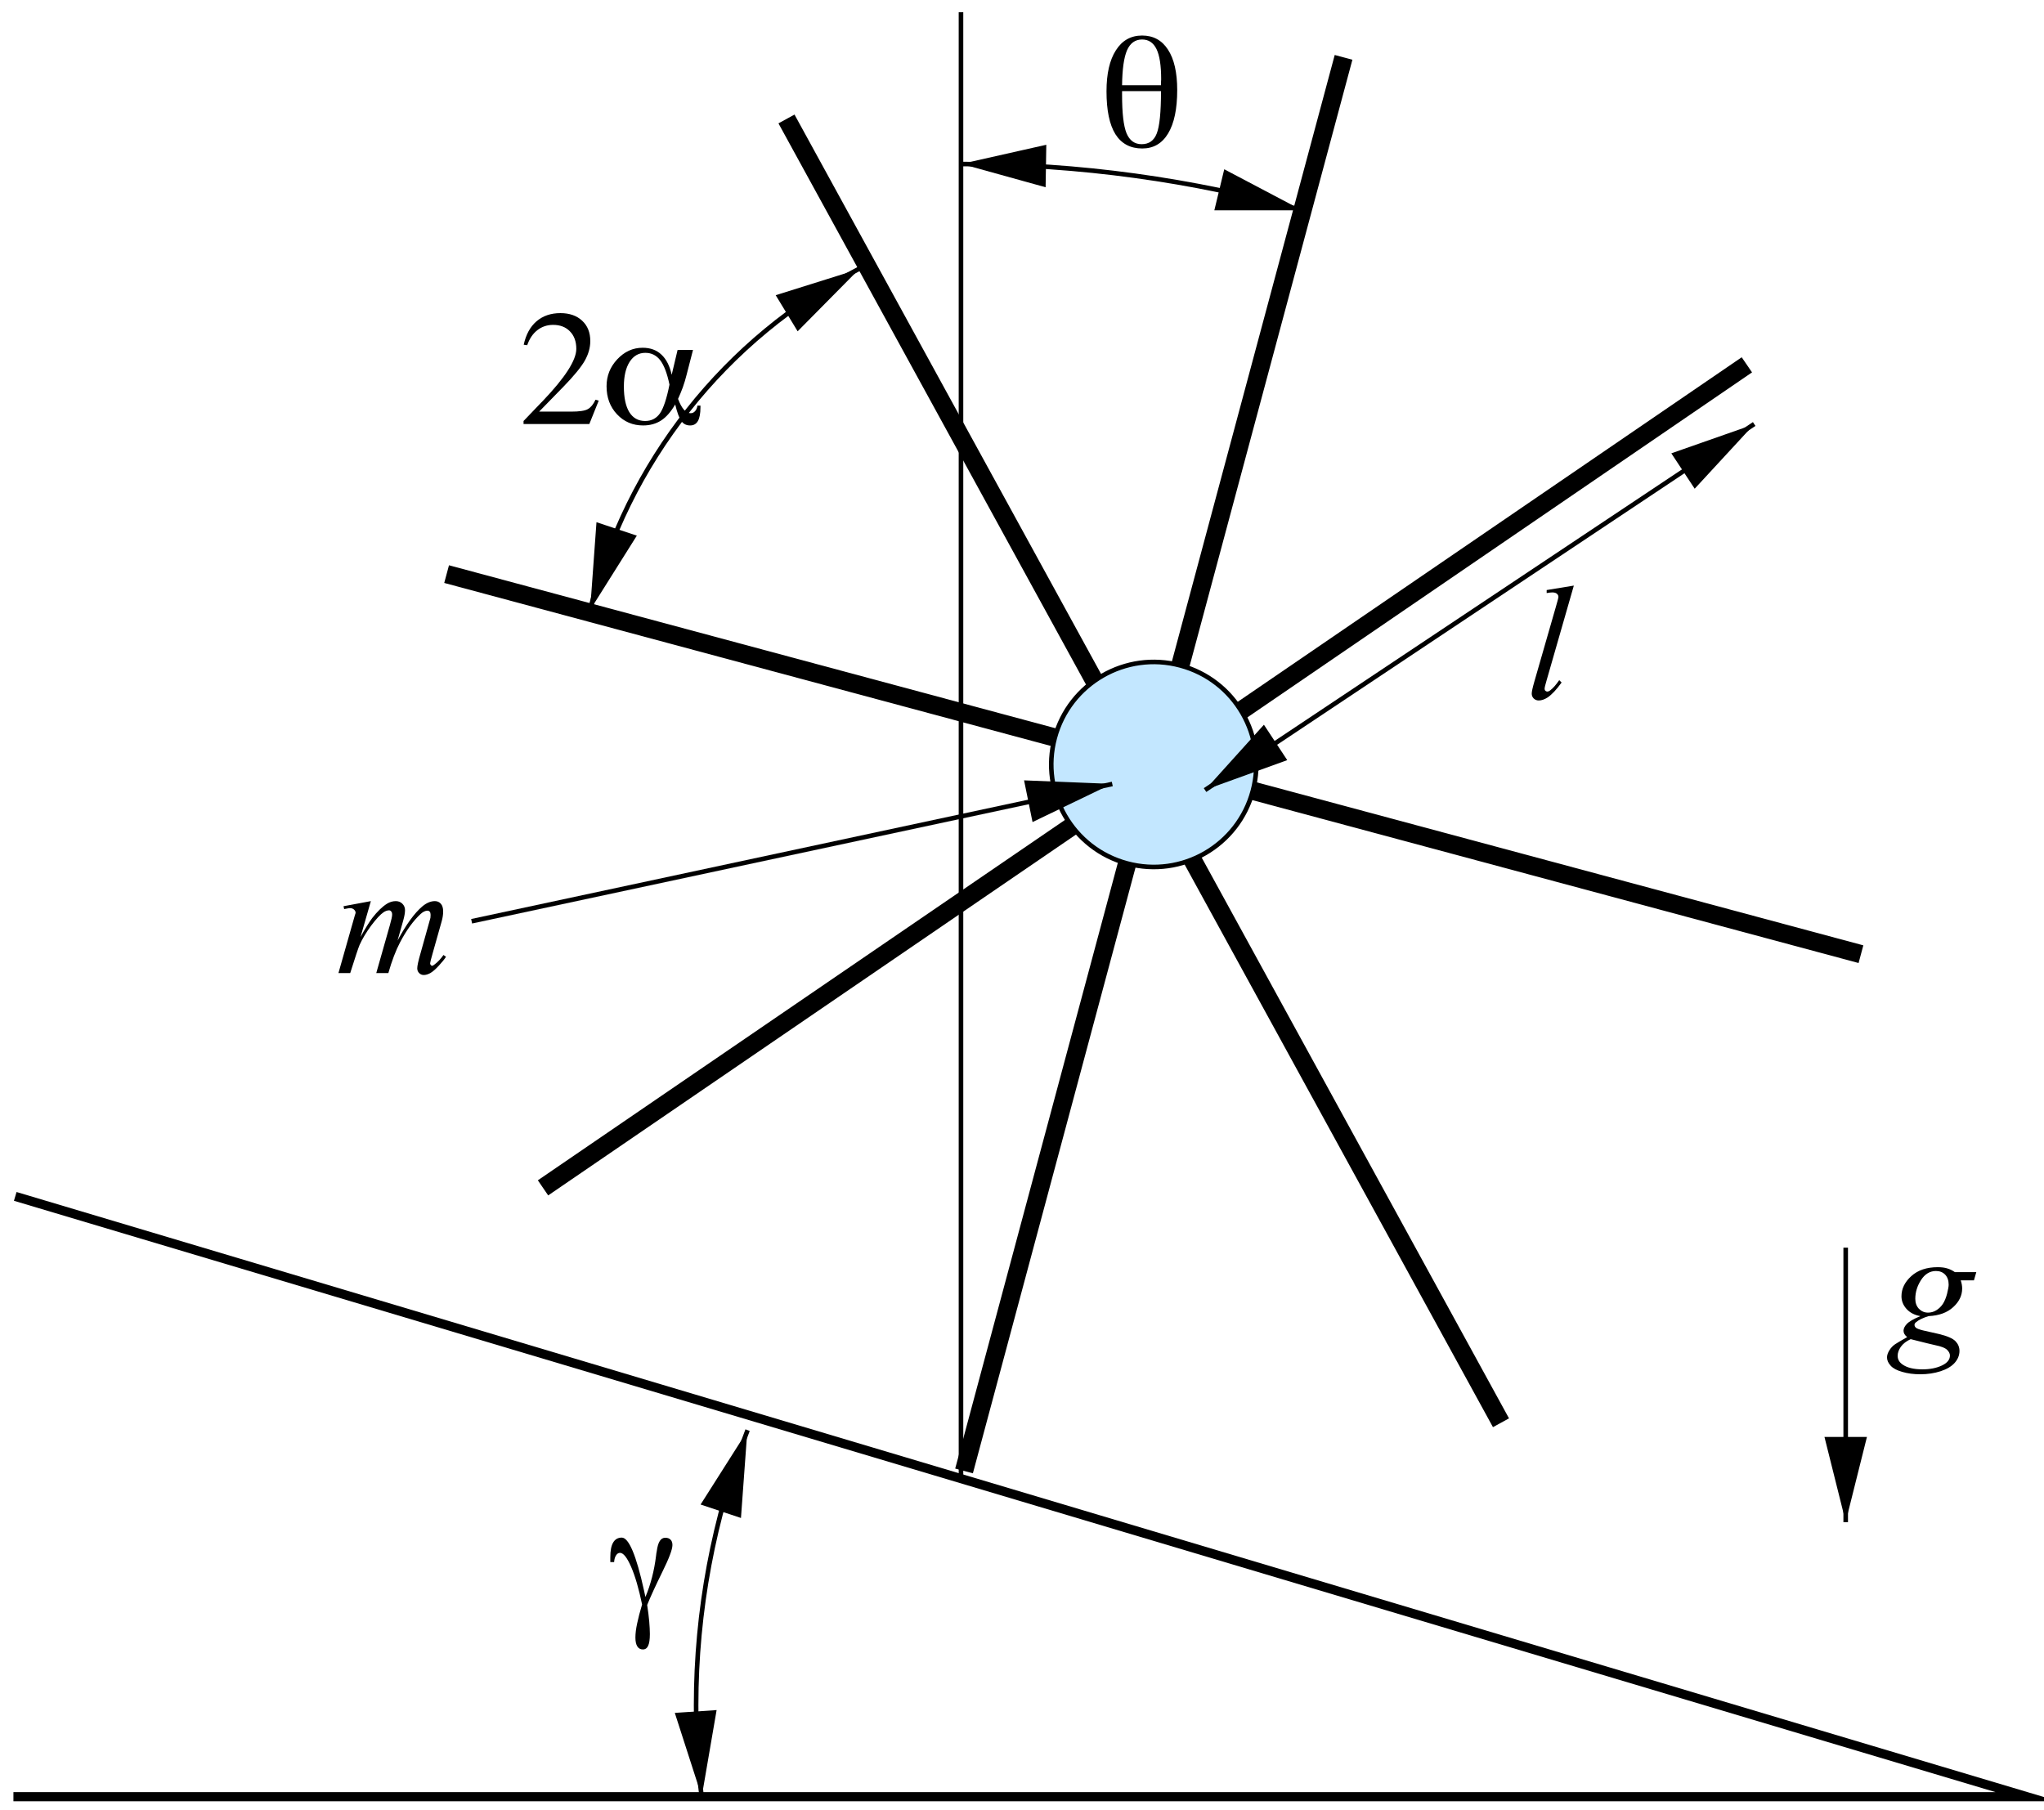
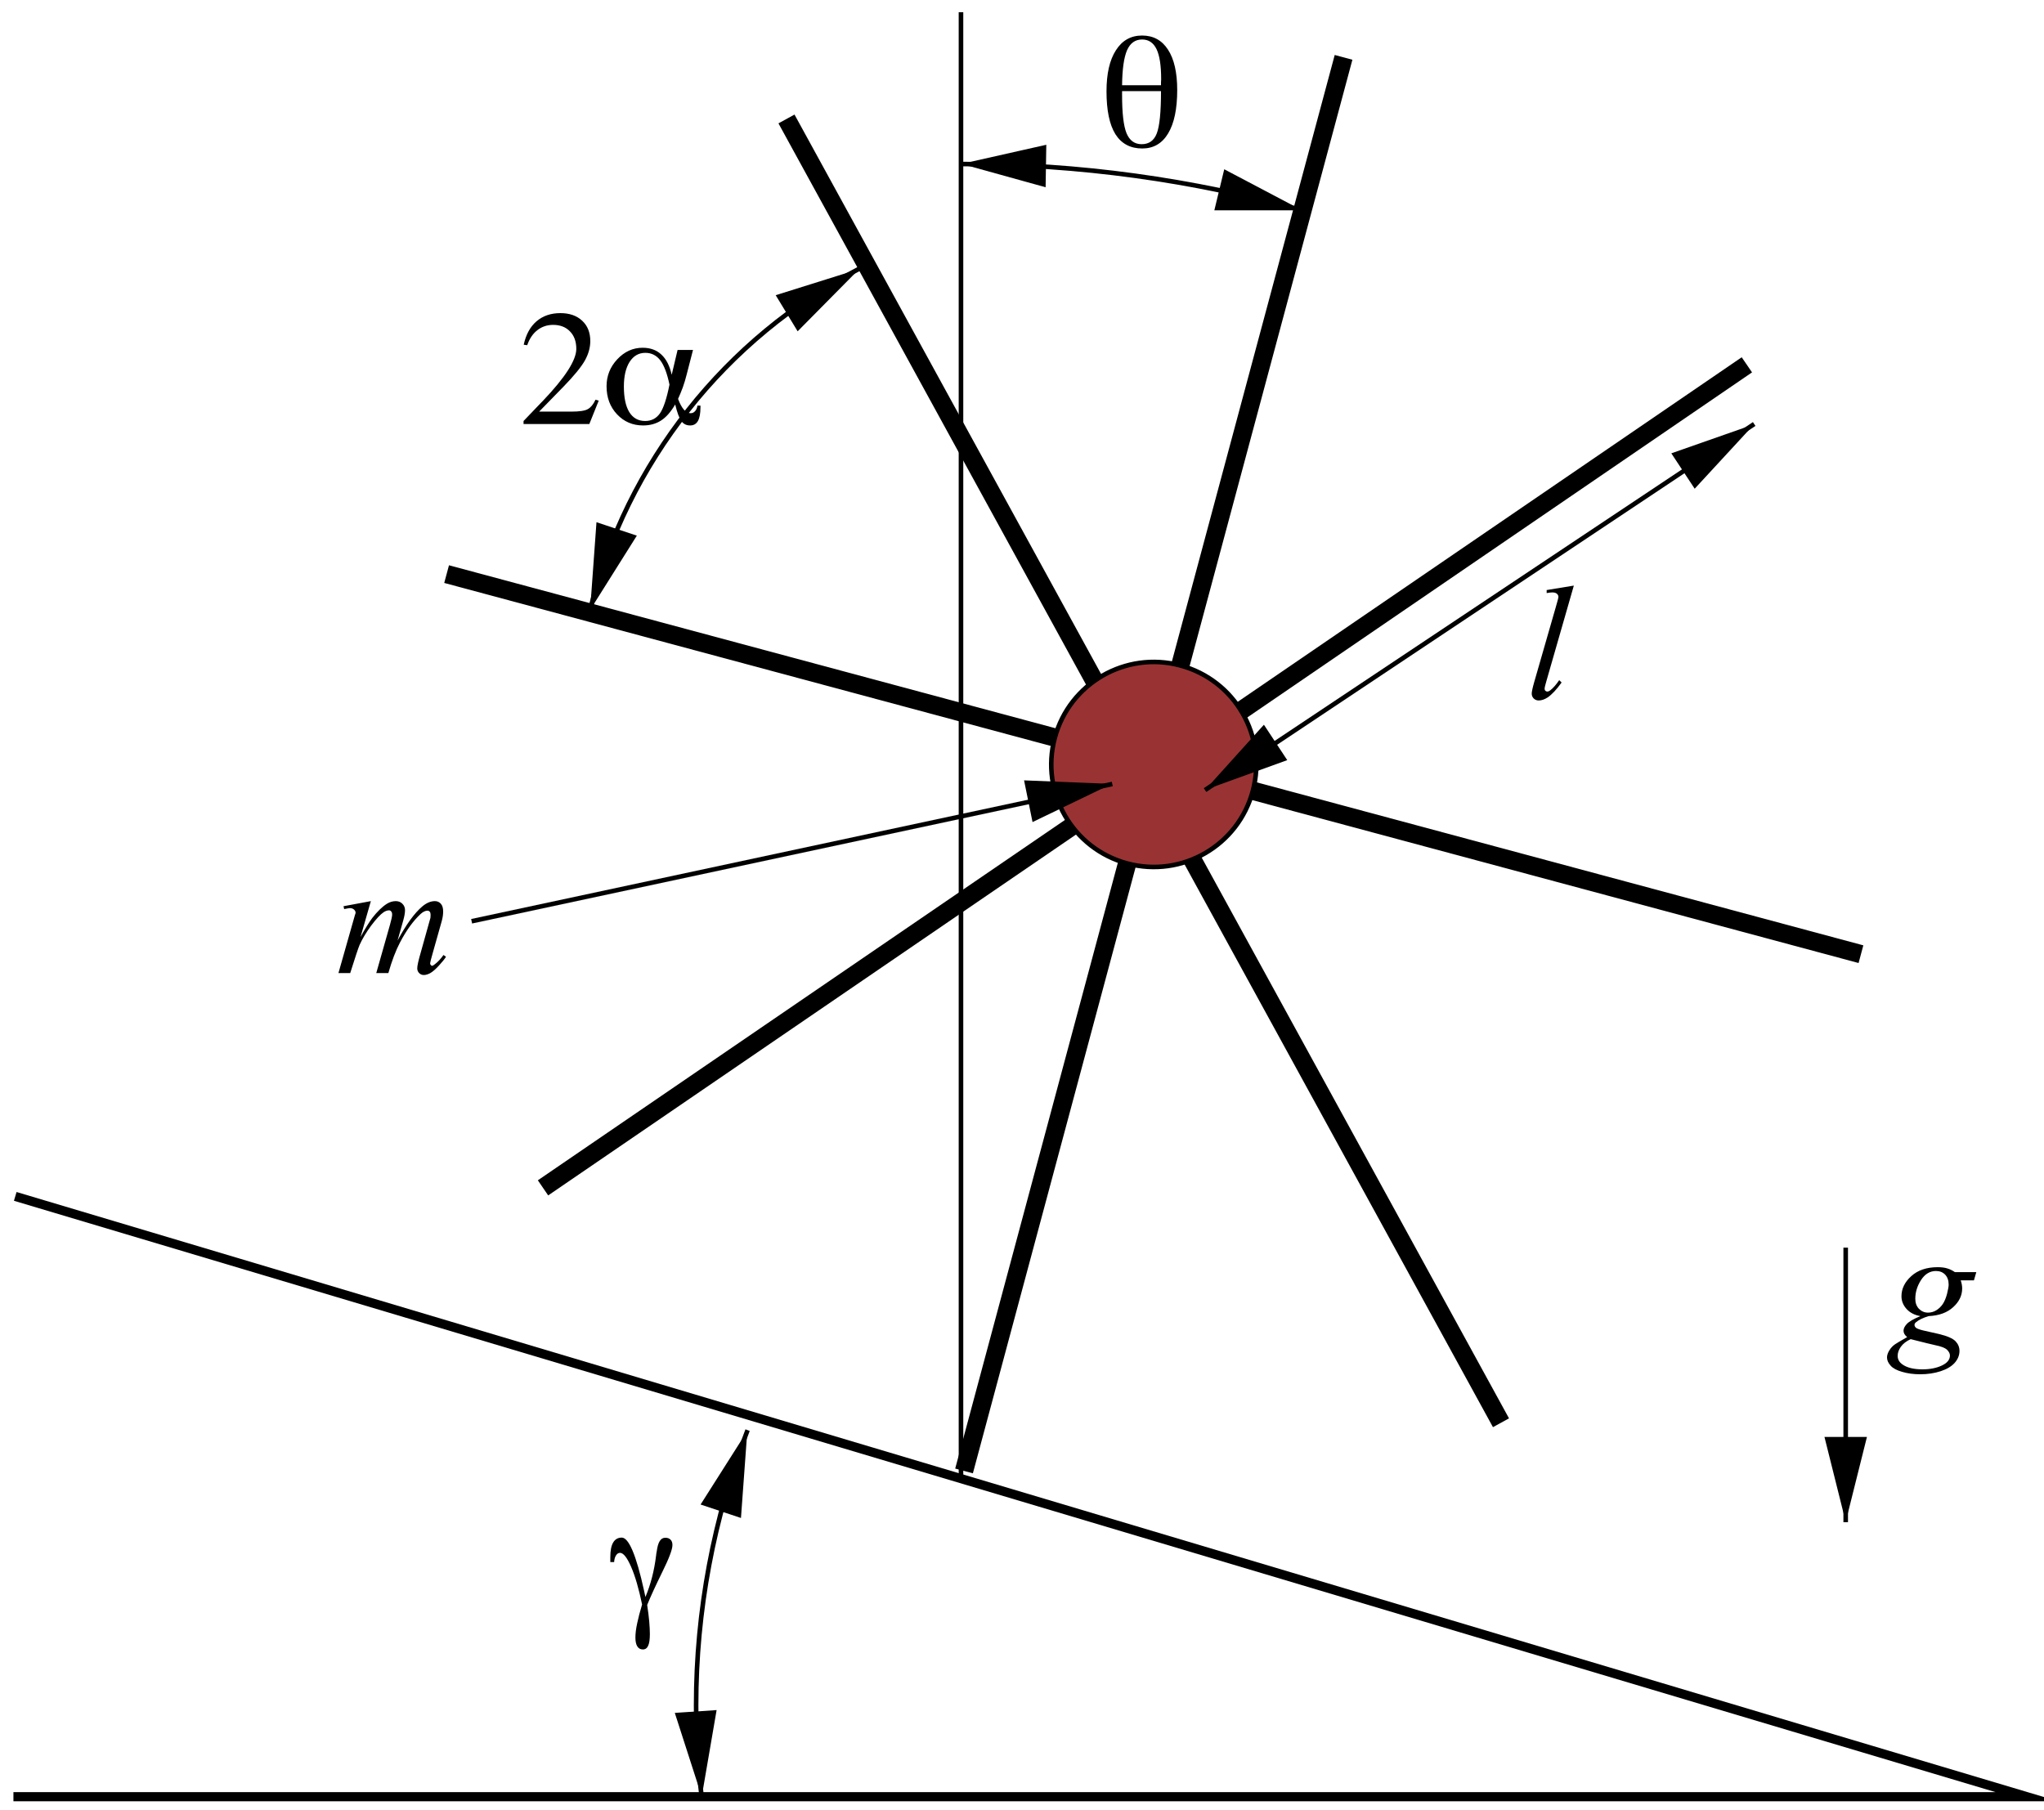
<svg xmlns="http://www.w3.org/2000/svg" xmlns:xlink="http://www.w3.org/1999/xlink" width="201pt" height="178pt" viewBox="0 0 201 178" version="1.1">
  <defs>
    <g>
      <symbol overflow="visible" id="glyph0-0">
        <path style="stroke:none;" d="M 0.812 2.859 L 0.812 -11.422 L 8.906 -11.422 L 8.906 2.859 Z M 1.719 1.969 L 8 1.969 L 8 -10.516 L 1.719 -10.516 Z " />
      </symbol>
      <symbol overflow="visible" id="glyph0-1">
        <path style="stroke:none;" d="M 2.281 -5.438 L 2.281 -5.078 C 2.281 -3.273 2.426 -2.016 2.719 -1.297 C 3.02 -0.578 3.516 -0.219 4.203 -0.219 C 4.922 -0.219 5.414 -0.566 5.688 -1.266 C 5.969 -1.973 6.109 -3.363 6.109 -5.438 Z M 6.109 -6.016 C 6.109 -6.086 6.109 -6.188 6.109 -6.312 C 6.117 -6.445 6.125 -6.539 6.125 -6.594 C 6.125 -7.945 5.973 -8.938 5.672 -9.562 C 5.367 -10.195 4.895 -10.516 4.25 -10.516 C 3.57 -10.516 3.078 -10.16 2.766 -9.453 C 2.461 -8.742 2.301 -7.598 2.281 -6.016 Z M 4.25 -10.906 C 5.352 -10.906 6.203 -10.441 6.797 -9.516 C 7.398 -8.598 7.703 -7.273 7.703 -5.547 C 7.703 -3.691 7.406 -2.27 6.812 -1.281 C 6.219 -0.289 5.367 0.203 4.266 0.203 C 3.098 0.203 2.219 -0.266 1.625 -1.203 C 1.039 -2.148 0.75 -3.555 0.75 -5.422 C 0.75 -7.148 1.055 -8.492 1.672 -9.453 C 2.285 -10.422 3.145 -10.906 4.25 -10.906 Z " />
      </symbol>
      <symbol overflow="visible" id="glyph0-2">
        <path style="stroke:none;" d="M 3.141 -0.906 C 2.816 -2.469 2.457 -3.703 2.062 -4.609 C 1.664 -5.523 1.301 -5.984 0.969 -5.984 C 0.812 -5.984 0.68 -5.898 0.578 -5.734 C 0.473 -5.578 0.41 -5.359 0.391 -5.078 L 0.016 -5.078 L 0.016 -5.547 C 0.016 -6.203 0.109 -6.688 0.297 -7 C 0.484 -7.32 0.766 -7.484 1.141 -7.484 C 1.836 -7.484 2.566 -5.754 3.328 -2.297 L 3.469 -1.641 C 3.988 -2.879 4.336 -4.234 4.516 -5.703 C 4.535 -5.891 4.555 -6.023 4.578 -6.109 C 4.641 -6.586 4.738 -6.93 4.875 -7.141 C 5.008 -7.359 5.191 -7.469 5.422 -7.469 C 5.648 -7.469 5.82 -7.406 5.938 -7.281 C 6.062 -7.164 6.125 -6.988 6.125 -6.75 C 6.125 -6.32 5.789 -5.438 5.125 -4.094 C 4.469 -2.758 3.973 -1.68 3.641 -0.859 C 3.734 -0.254 3.801 0.285 3.844 0.766 C 3.883 1.254 3.906 1.664 3.906 2 C 3.906 2.539 3.848 2.926 3.734 3.156 C 3.629 3.395 3.457 3.516 3.219 3.516 C 2.977 3.516 2.797 3.414 2.672 3.219 C 2.547 3.02 2.484 2.727 2.484 2.344 C 2.484 1.957 2.539 1.492 2.656 0.953 C 2.77 0.41 2.93 -0.207 3.141 -0.906 Z " />
      </symbol>
      <symbol overflow="visible" id="glyph0-3">
        <path style="stroke:none;" d="M 0.844 -7.75 L 0.5 -7.797 C 0.719 -8.797 1.133 -9.562 1.75 -10.094 C 2.375 -10.633 3.16 -10.906 4.109 -10.906 C 5.004 -10.906 5.719 -10.656 6.25 -10.156 C 6.781 -9.664 7.047 -9 7.047 -8.156 C 7.047 -7.508 6.863 -6.863 6.5 -6.219 C 6.133 -5.582 5.445 -4.742 4.438 -3.703 L 2.016 -1.219 L 5.156 -1.219 C 5.977 -1.219 6.531 -1.301 6.812 -1.469 C 7.102 -1.633 7.352 -1.941 7.562 -2.391 L 7.875 -2.297 L 6.953 0 L 0.484 0 L 0.484 -0.297 L 2.219 -2.109 L 2.375 -2.266 C 4.57 -4.566 5.672 -6.273 5.672 -7.391 C 5.672 -8.117 5.461 -8.691 5.047 -9.109 C 4.641 -9.535 4.086 -9.75 3.391 -9.75 C 2.797 -9.75 2.273 -9.57 1.828 -9.219 C 1.391 -8.875 1.062 -8.383 0.844 -7.75 Z " />
      </symbol>
      <symbol overflow="visible" id="glyph0-4">
        <path style="stroke:none;" d="M 6.734 -3.875 C 6.504 -4.977 6.203 -5.773 5.828 -6.266 C 5.453 -6.754 4.961 -7 4.359 -7 C 3.711 -7 3.195 -6.703 2.812 -6.109 C 2.438 -5.516 2.25 -4.707 2.25 -3.688 C 2.25 -2.594 2.426 -1.754 2.781 -1.172 C 3.145 -0.586 3.664 -0.297 4.344 -0.297 C 4.957 -0.297 5.441 -0.547 5.797 -1.047 C 6.148 -1.555 6.461 -2.5 6.734 -3.875 Z M 9.047 -7.281 L 8.422 -4.859 C 8.316 -4.43 8.191 -4.016 8.047 -3.609 C 7.898 -3.211 7.742 -2.832 7.578 -2.469 C 7.754 -2 7.945 -1.645 8.156 -1.406 C 8.363 -1.176 8.582 -1.062 8.812 -1.062 C 8.988 -1.062 9.133 -1.129 9.25 -1.266 C 9.375 -1.398 9.453 -1.582 9.484 -1.812 L 9.781 -1.812 L 9.781 -1.641 C 9.781 -1.035 9.695 -0.586 9.531 -0.297 C 9.363 -0.004 9.109 0.141 8.766 0.141 C 8.398 0.141 8.113 0 7.906 -0.281 C 7.695 -0.57 7.492 -1.117 7.297 -1.922 C 6.867 -1.191 6.406 -0.664 5.906 -0.344 C 5.406 -0.02 4.816 0.141 4.141 0.141 C 3.117 0.141 2.266 -0.223 1.578 -0.953 C 0.891 -1.68 0.547 -2.602 0.547 -3.719 C 0.547 -4.727 0.895 -5.609 1.594 -6.359 C 2.301 -7.117 3.133 -7.5 4.094 -7.5 C 4.852 -7.5 5.469 -7.273 5.938 -6.828 C 6.414 -6.391 6.754 -5.727 6.953 -4.844 L 7.531 -7.281 Z " />
      </symbol>
      <symbol overflow="visible" id="glyph1-0">
        <path style="stroke:none;" d="M 2.219 0 L 2.219 -10 L 10.219 -10 L 10.219 0 Z M 2.469 -0.25 L 9.969 -0.25 L 9.969 -9.75 L 2.469 -9.75 Z " />
      </symbol>
      <symbol overflow="visible" id="glyph1-1">
        <path style="stroke:none;" d="M 4.766 -11.109 L 2.094 -1.812 C 1.957 -1.352 1.891 -1.07 1.891 -0.969 C 1.891 -0.883 1.914 -0.816 1.969 -0.766 C 2.02 -0.711 2.082 -0.688 2.156 -0.688 C 2.25 -0.688 2.352 -0.734 2.469 -0.828 C 2.738 -1.035 3.023 -1.363 3.328 -1.812 L 3.562 -1.578 C 3.062 -0.879 2.602 -0.391 2.188 -0.109 C 1.883 0.086 1.594 0.188 1.312 0.188 C 1.113 0.188 0.945 0.117 0.812 -0.016 C 0.688 -0.148 0.625 -0.305 0.625 -0.484 C 0.625 -0.672 0.707 -1.055 0.875 -1.641 L 2.984 -8.969 C 3.16 -9.57 3.25 -9.914 3.25 -10 C 3.25 -10.125 3.195 -10.227 3.094 -10.312 C 3 -10.395 2.848 -10.438 2.641 -10.438 C 2.516 -10.438 2.332 -10.414 2.094 -10.375 L 2.094 -10.672 Z " />
      </symbol>
      <symbol overflow="visible" id="glyph1-2">
        <path style="stroke:none;" d="M 3.469 -7.078 L 2.453 -3.547 C 2.91 -4.379 3.297 -5.004 3.609 -5.422 C 4.109 -6.066 4.594 -6.535 5.062 -6.828 C 5.332 -6.992 5.617 -7.078 5.922 -7.078 C 6.18 -7.078 6.395 -6.992 6.562 -6.828 C 6.738 -6.66 6.828 -6.445 6.828 -6.188 C 6.828 -5.926 6.77 -5.594 6.656 -5.188 L 6.094 -3.203 C 6.945 -4.785 7.754 -5.898 8.516 -6.547 C 8.93 -6.898 9.348 -7.078 9.766 -7.078 C 10.004 -7.078 10.195 -6.992 10.344 -6.828 C 10.5 -6.66 10.578 -6.406 10.578 -6.062 C 10.578 -5.758 10.531 -5.441 10.438 -5.109 L 9.578 -2.062 C 9.391 -1.406 9.297 -1.039 9.297 -0.969 C 9.297 -0.895 9.32 -0.832 9.375 -0.781 C 9.406 -0.738 9.445 -0.719 9.5 -0.719 C 9.551 -0.719 9.641 -0.77 9.766 -0.875 C 10.066 -1.102 10.348 -1.406 10.609 -1.781 L 10.859 -1.609 C 10.734 -1.398 10.504 -1.113 10.172 -0.75 C 9.836 -0.383 9.551 -0.133 9.312 0 C 9.082 0.125 8.867 0.188 8.672 0.188 C 8.492 0.188 8.344 0.125 8.219 0 C 8.094 -0.125 8.031 -0.281 8.031 -0.469 C 8.031 -0.719 8.141 -1.219 8.359 -1.969 L 9.062 -4.484 C 9.227 -5.055 9.316 -5.375 9.328 -5.438 C 9.336 -5.539 9.344 -5.641 9.344 -5.734 C 9.344 -5.859 9.316 -5.957 9.266 -6.031 C 9.203 -6.102 9.129 -6.141 9.047 -6.141 C 8.828 -6.141 8.598 -6.031 8.359 -5.812 C 7.641 -5.145 6.969 -4.219 6.344 -3.031 C 5.926 -2.238 5.539 -1.227 5.188 0 L 4 0 L 5.344 -4.734 C 5.488 -5.242 5.562 -5.582 5.562 -5.75 C 5.562 -5.895 5.531 -6 5.469 -6.062 C 5.414 -6.133 5.348 -6.172 5.266 -6.172 C 5.086 -6.172 4.906 -6.109 4.719 -5.984 C 4.406 -5.773 4 -5.336 3.5 -4.672 C 3.008 -4.004 2.629 -3.367 2.359 -2.766 C 2.234 -2.473 1.926 -1.551 1.438 0 L 0.281 0 L 1.719 -5.062 L 1.906 -5.719 C 1.945 -5.82 1.969 -5.895 1.969 -5.938 C 1.969 -6.051 1.914 -6.156 1.812 -6.25 C 1.707 -6.344 1.57 -6.391 1.406 -6.391 C 1.344 -6.391 1.156 -6.359 0.844 -6.297 L 0.781 -6.578 Z " />
      </symbol>
      <symbol overflow="visible" id="glyph1-3">
        <path style="stroke:none;" d="M 8.344 -6.594 L 8.109 -5.781 L 6.812 -5.781 C 6.906 -5.5 6.953 -5.234 6.953 -4.984 C 6.953 -4.297 6.66 -3.688 6.078 -3.156 C 5.492 -2.613 4.688 -2.316 3.656 -2.266 C 3.102 -2.098 2.691 -1.898 2.422 -1.672 C 2.316 -1.586 2.266 -1.5 2.266 -1.406 C 2.266 -1.301 2.312 -1.207 2.406 -1.125 C 2.5 -1.039 2.734 -0.953 3.109 -0.859 L 4.625 -0.516 C 5.469 -0.316 6.023 -0.078 6.297 0.203 C 6.555 0.473 6.688 0.789 6.688 1.156 C 6.688 1.582 6.531 1.973 6.219 2.328 C 5.906 2.68 5.441 2.957 4.828 3.156 C 4.223 3.352 3.555 3.453 2.828 3.453 C 2.18 3.453 1.594 3.375 1.062 3.219 C 0.531 3.07 0.148 2.867 -0.078 2.609 C -0.316 2.348 -0.438 2.078 -0.438 1.797 C -0.438 1.578 -0.359 1.344 -0.203 1.094 C -0.055 0.852 0.129 0.656 0.359 0.5 C 0.492 0.406 0.891 0.172 1.547 -0.203 C 1.305 -0.391 1.188 -0.598 1.188 -0.828 C 1.188 -1.035 1.289 -1.254 1.5 -1.484 C 1.719 -1.723 2.164 -1.984 2.844 -2.266 C 2.27 -2.367 1.816 -2.602 1.484 -2.969 C 1.148 -3.344 0.984 -3.758 0.984 -4.219 C 0.984 -4.957 1.305 -5.617 1.953 -6.203 C 2.598 -6.785 3.461 -7.078 4.547 -7.078 C 4.93 -7.078 5.25 -7.035 5.5 -6.953 C 5.75 -6.879 5.992 -6.758 6.234 -6.594 Z M 5.625 -5.359 C 5.625 -5.773 5.508 -6.102 5.281 -6.344 C 5.051 -6.582 4.75 -6.703 4.375 -6.703 C 3.781 -6.703 3.289 -6.406 2.906 -5.812 C 2.531 -5.227 2.344 -4.613 2.344 -3.969 C 2.344 -3.57 2.461 -3.242 2.703 -2.984 C 2.953 -2.734 3.25 -2.609 3.594 -2.609 C 3.875 -2.609 4.141 -2.68 4.391 -2.828 C 4.648 -2.984 4.867 -3.191 5.047 -3.453 C 5.223 -3.723 5.363 -4.062 5.469 -4.469 C 5.57 -4.883 5.625 -5.18 5.625 -5.359 Z M 1.891 0 C 1.461 0.195 1.141 0.445 0.922 0.75 C 0.711 1.051 0.609 1.348 0.609 1.641 C 0.609 1.984 0.766 2.266 1.078 2.484 C 1.523 2.805 2.18 2.969 3.047 2.969 C 3.785 2.969 4.422 2.844 4.953 2.594 C 5.484 2.344 5.75 2.016 5.75 1.609 C 5.75 1.41 5.648 1.219 5.453 1.031 C 5.254 0.852 4.875 0.707 4.312 0.594 C 4.008 0.531 3.203 0.332 1.891 0 Z " />
      </symbol>
    </g>
    <clipPath id="clip1">
      <path d="M 51 20 L 91 20 L 91 67 L 51 67 Z " />
    </clipPath>
    <clipPath id="clip2">
      <path d="M 0 0 L 0 178 L 201 178 L 201 0 Z M 55.98 60.238 L 59.398 61.379 L 62.281 52.801 L 58.32 59.102 L 58.859 51.66 Z M 86.219 27.422 L 84.359 24.359 L 76.621 29.16 L 83.699 26.941 L 78.48 32.219 Z " />
    </clipPath>
    <clipPath id="clip3">
      <path d="M 88 9 L 135 9 L 135 28 L 88 28 Z " />
    </clipPath>
    <clipPath id="clip4">
      <path d="M 0 0 L 0 178 L 201 178 L 201 0 Z M 128.52 22.621 L 129.359 19.141 L 120.539 16.98 L 127.141 20.461 L 119.699 20.461 Z M 93.602 14.281 L 93.539 17.879 L 102.602 18.121 L 95.461 16.141 L 102.66 14.52 Z " />
    </clipPath>
    <clipPath id="clip5">
      <path d="M 62 134 L 80 134 L 80 178 L 62 178 Z " />
    </clipPath>
    <clipPath id="clip6">
      <path d="M 0 0 L 0 178 L 201 178 L 201 0 Z M 67.262 177.66 L 70.801 177.422 L 70.199 168.422 L 68.941 175.738 L 66.66 168.66 Z M 75.48 140.402 L 72.059 139.262 L 69.238 147.84 L 73.199 141.602 L 72.66 148.98 Z " />
    </clipPath>
    <clipPath id="clip7">
      <path d="M 181 122 L 182 122 L 182 150 L 181 150 Z " />
    </clipPath>
    <clipPath id="clip8">
      <path d="M 0 0 L 0 178 L 201 178 L 201 0 Z M 179.699 150.602 L 183.301 150.602 L 183.301 141.539 L 181.5 148.738 L 179.699 141.539 Z " />
    </clipPath>
    <clipPath id="clip9">
      <path d="M 112 35 L 179 35 L 179 85 L 112 85 Z " />
    </clipPath>
    <clipPath id="clip10">
      <path d="M 0 0 L 0 178 L 201 178 L 201 0 Z M 116.699 76.68 L 118.738 79.68 L 126.238 74.641 L 119.281 77.16 L 124.262 71.641 Z M 174.238 42.66 L 172.199 39.66 L 164.699 44.699 L 171.719 42.238 L 166.68 47.699 Z " />
    </clipPath>
    <clipPath id="clip11">
      <path d="M 40 70 L 116 70 L 116 97 L 40 97 Z " />
    </clipPath>
    <clipPath id="clip12">
      <path d="M 0 0 L 0 178 L 201 178 L 201 0 Z M 110.578 78.66 L 109.859 75.121 L 100.98 76.98 L 108.422 77.281 L 101.699 80.52 Z " />
    </clipPath>
  </defs>
  <g id="surface1">
    <g style="fill:rgb(0%,0%,0%);fill-opacity:1;">
      <use xlink:href="#glyph0-1" x="108.06" y="14.4" />
    </g>
    <g clip-path="url(#clip1)" clip-rule="nonzero">
      <g clip-path="url(#clip2)" clip-rule="evenodd">
        <path style="fill:none;stroke-width:4.5;stroke-linecap:butt;stroke-linejoin:miter;stroke:rgb(0%,0%,0%);stroke-opacity:1;stroke-miterlimit:10;" d="M 845.469 1516.016 C 712.969 1447.344 616.367 1325.039 580.273 1180.234 " transform="matrix(0.1,0,0,-0.1,0,178)" />
      </g>
    </g>
    <path style=" stroke:none;fill-rule:evenodd;fill:rgb(0%,0%,0%);fill-opacity:1;" d="M 58.859 51.66 L 58.32 59.102 L 62.281 52.801 L 58.859 51.66 " />
    <path style="fill:none;stroke-width:4.5;stroke-linecap:butt;stroke-linejoin:miter;stroke:rgb(0%,0%,0%);stroke-opacity:1;stroke-miterlimit:10;" d="M 588.594 1263.398 L 583.203 1188.984 L 622.812 1251.992 Z " transform="matrix(0.1,0,0,-0.1,0,178)" />
    <path style=" stroke:none;fill-rule:evenodd;fill:rgb(0%,0%,0%);fill-opacity:1;" d="M 78.48 32.219 L 83.699 26.941 L 76.621 29.16 L 78.48 32.219 " />
    <path style="fill:none;stroke-width:4.5;stroke-linecap:butt;stroke-linejoin:miter;stroke:rgb(0%,0%,0%);stroke-opacity:1;stroke-miterlimit:10;" d="M 784.805 1457.812 L 836.992 1510.586 L 766.211 1488.398 Z " transform="matrix(0.1,0,0,-0.1,0,178)" />
    <g clip-path="url(#clip3)" clip-rule="nonzero">
      <g clip-path="url(#clip4)" clip-rule="evenodd">
        <path style="fill:none;stroke-width:4.5;stroke-linecap:butt;stroke-linejoin:miter;stroke:rgb(0%,0%,0%);stroke-opacity:1;stroke-miterlimit:10;" d="M 945.352 1618.672 C 946.055 1618.672 946.758 1618.672 947.461 1618.672 C 1060.43 1618.672 1172.891 1603.242 1281.68 1572.852 " transform="matrix(0.1,0,0,-0.1,0,178)" />
      </g>
    </g>
    <path style=" stroke:none;fill-rule:evenodd;fill:rgb(0%,0%,0%);fill-opacity:1;" d="M 119.699 20.461 L 127.141 20.461 L 120.539 16.98 L 119.699 20.461 " />
    <path style="fill:none;stroke-width:4.5;stroke-linecap:butt;stroke-linejoin:miter;stroke:rgb(0%,0%,0%);stroke-opacity:1;stroke-miterlimit:10;" d="M 1196.992 1575.391 L 1271.406 1575.391 L 1205.391 1610.195 Z " transform="matrix(0.1,0,0,-0.1,0,178)" />
    <path style=" stroke:none;fill-rule:evenodd;fill:rgb(0%,0%,0%);fill-opacity:1;" d="M 102.66 14.52 L 95.461 16.141 L 102.602 18.121 L 102.66 14.52 " />
    <path style="fill:none;stroke-width:4.5;stroke-linecap:butt;stroke-linejoin:miter;stroke:rgb(0%,0%,0%);stroke-opacity:1;stroke-miterlimit:10;" d="M 1026.602 1634.805 L 954.609 1618.594 L 1026.016 1598.789 Z " transform="matrix(0.1,0,0,-0.1,0,178)" />
    <g style="fill:rgb(0%,0%,0%);fill-opacity:1;">
      <use xlink:href="#glyph1-1" x="150" y="68.7" />
    </g>
    <g style="fill:rgb(0%,0%,0%);fill-opacity:1;">
      <use xlink:href="#glyph1-2" x="33" y="95.7" />
    </g>
    <g clip-path="url(#clip5)" clip-rule="nonzero">
      <g clip-path="url(#clip6)" clip-rule="evenodd">
        <path style="fill:none;stroke-width:4.5;stroke-linecap:butt;stroke-linejoin:miter;stroke:rgb(0%,0%,0%);stroke-opacity:1;stroke-miterlimit:10;" d="M 735.156 373.516 C 701.719 287.266 684.531 195.508 684.531 103.008 C 684.531 72.969 686.367 42.93 689.961 13.125 " transform="matrix(0.1,0,0,-0.1,0,178)" />
      </g>
    </g>
    <path style=" stroke:none;fill-rule:evenodd;fill:rgb(0%,0%,0%);fill-opacity:1;" d="M 66.66 168.66 L 68.941 175.738 L 70.199 168.422 L 66.66 168.66 " />
    <path style="fill:none;stroke-width:4.5;stroke-linecap:butt;stroke-linejoin:miter;stroke:rgb(0%,0%,0%);stroke-opacity:1;stroke-miterlimit:10;" d="M 666.602 93.398 L 689.414 22.617 L 701.992 95.781 Z " transform="matrix(0.1,0,0,-0.1,0,178)" />
    <path style=" stroke:none;fill-rule:evenodd;fill:rgb(0%,0%,0%);fill-opacity:1;" d="M 72.66 148.98 L 73.199 141.602 L 69.238 147.84 L 72.66 148.98 " />
    <path style="fill:none;stroke-width:4.5;stroke-linecap:butt;stroke-linejoin:miter;stroke:rgb(0%,0%,0%);stroke-opacity:1;stroke-miterlimit:10;" d="M 726.602 290.195 L 731.992 363.984 L 692.383 301.602 Z " transform="matrix(0.1,0,0,-0.1,0,178)" />
    <path style="fill:none;stroke-width:9;stroke-linecap:butt;stroke-linejoin:miter;stroke:rgb(0%,0%,0%);stroke-opacity:1;stroke-miterlimit:10;" d="M 13.203 13.008 L 1993.203 13.008 L 15 603.398 " transform="matrix(0.1,0,0,-0.1,0,178)" />
    <g clip-path="url(#clip7)" clip-rule="nonzero">
      <g clip-path="url(#clip8)" clip-rule="evenodd">
        <path style="fill:none;stroke-width:4.5;stroke-linecap:butt;stroke-linejoin:miter;stroke:rgb(0%,0%,0%);stroke-opacity:1;stroke-miterlimit:10;" d="M 1815 553.008 L 1815 283.008 " transform="matrix(0.1,0,0,-0.1,0,178)" />
      </g>
    </g>
    <path style=" stroke:none;fill-rule:evenodd;fill:rgb(0%,0%,0%);fill-opacity:1;" d="M 179.699 141.539 L 181.5 148.738 L 183.301 141.539 L 179.699 141.539 " />
    <path style="fill:none;stroke-width:4.5;stroke-linecap:butt;stroke-linejoin:miter;stroke:rgb(0%,0%,0%);stroke-opacity:1;stroke-miterlimit:10;" d="M 1796.992 364.609 L 1815 292.617 L 1833.008 364.609 Z " transform="matrix(0.1,0,0,-0.1,0,178)" />
    <path style="fill:none;stroke-width:18;stroke-linecap:butt;stroke-linejoin:miter;stroke:rgb(0%,0%,0%);stroke-opacity:1;stroke-miterlimit:10;" d="M 948.008 333.398 L 1321.211 1723.594 " transform="matrix(0.1,0,0,-0.1,0,178)" />
    <path style="fill:none;stroke-width:18;stroke-linecap:butt;stroke-linejoin:miter;stroke:rgb(0%,0%,0%);stroke-opacity:1;stroke-miterlimit:10;" d="M 439.18 1215.391 L 1830 841.602 " transform="matrix(0.1,0,0,-0.1,0,178)" />
    <path style="fill:none;stroke-width:18;stroke-linecap:butt;stroke-linejoin:miter;stroke:rgb(0%,0%,0%);stroke-opacity:1;stroke-miterlimit:10;" d="M 533.984 611.797 L 1717.812 1421.211 " transform="matrix(0.1,0,0,-0.1,0,178)" />
    <path style="fill:none;stroke-width:18;stroke-linecap:butt;stroke-linejoin:miter;stroke:rgb(0%,0%,0%);stroke-opacity:1;stroke-miterlimit:10;" d="M 773.398 1663.008 L 1476.016 380.781 " transform="matrix(0.1,0,0,-0.1,0,178)" />
    <path style="fill:none;stroke-width:4.5;stroke-linecap:butt;stroke-linejoin:miter;stroke:rgb(0%,0%,0%);stroke-opacity:1;stroke-miterlimit:10;" d="M 945 328.008 L 945 1768.008 " transform="matrix(0.1,0,0,-0.1,0,178)" />
    <g style="fill:rgb(0%,0%,0%);fill-opacity:1;">
      <use xlink:href="#glyph0-2" x="60" y="158.7" />
    </g>
    <g style="fill:rgb(0%,0%,0%);fill-opacity:1;">
      <use xlink:href="#glyph0-3" x="51" y="41.7" />
      <use xlink:href="#glyph0-4" x="59.1" y="41.7" />
    </g>
    <g style="fill:rgb(0%,0%,0%);fill-opacity:1;">
      <use xlink:href="#glyph1-3" x="186" y="131.7" />
    </g>
-     <path style=" stroke:none;fill-rule:evenodd;fill:rgb(76.562%,90.43%,100%);fill-opacity:1;" d="M 123.195 77.789 C 121.758 83.168 116.227 86.359 110.852 84.918 C 105.473 83.477 102.281 77.949 103.723 72.57 C 105.164 67.195 110.691 64.004 116.066 65.445 C 121.445 66.883 124.637 72.41 123.195 77.789 " />
+     <path style=" stroke:none;fill-rule:evenodd;fill:rgb(60%,20%,20%);fill-opacity:1;" d="M 123.195 77.789 C 121.758 83.168 116.227 86.359 110.852 84.918 C 105.473 83.477 102.281 77.949 103.723 72.57 C 105.164 67.195 110.691 64.004 116.066 65.445 C 121.445 66.883 124.637 72.41 123.195 77.789 " />
    <path style="fill:none;stroke-width:4.5;stroke-linecap:butt;stroke-linejoin:miter;stroke:rgb(0%,0%,0%);stroke-opacity:1;stroke-miterlimit:10;" d="M 1231.953 1002.109 C 1217.578 948.32 1162.266 916.406 1108.516 930.82 C 1054.727 945.234 1022.812 1000.508 1037.227 1054.297 C 1051.641 1108.047 1106.914 1139.961 1160.664 1125.547 C 1214.453 1111.172 1246.367 1055.898 1231.953 1002.109 Z " transform="matrix(0.1,0,0,-0.1,0,178)" />
    <g clip-path="url(#clip9)" clip-rule="nonzero">
      <g clip-path="url(#clip10)" clip-rule="evenodd">
        <path style="fill:none;stroke-width:4.5;stroke-linecap:butt;stroke-linejoin:miter;stroke:rgb(0%,0%,0%);stroke-opacity:1;stroke-miterlimit:10;" d="M 1725 1363.008 L 1185 1003.008 " transform="matrix(0.1,0,0,-0.1,0,178)" />
      </g>
    </g>
    <path style=" stroke:none;fill-rule:evenodd;fill:rgb(0%,0%,0%);fill-opacity:1;" d="M 166.68 47.699 L 171.719 42.238 L 164.699 44.699 L 166.68 47.699 " />
    <path style="fill:none;stroke-width:4.5;stroke-linecap:butt;stroke-linejoin:miter;stroke:rgb(0%,0%,0%);stroke-opacity:1;stroke-miterlimit:10;" d="M 1666.797 1303.008 L 1717.188 1357.617 L 1646.992 1333.008 Z " transform="matrix(0.1,0,0,-0.1,0,178)" />
    <path style=" stroke:none;fill-rule:evenodd;fill:rgb(0%,0%,0%);fill-opacity:1;" d="M 124.262 71.641 L 119.281 77.16 L 126.238 74.641 L 124.262 71.641 " />
    <path style="fill:none;stroke-width:4.5;stroke-linecap:butt;stroke-linejoin:miter;stroke:rgb(0%,0%,0%);stroke-opacity:1;stroke-miterlimit:10;" d="M 1242.617 1063.594 L 1192.812 1008.398 L 1262.383 1033.594 Z " transform="matrix(0.1,0,0,-0.1,0,178)" />
    <g clip-path="url(#clip11)" clip-rule="nonzero">
      <g clip-path="url(#clip12)" clip-rule="evenodd">
        <path style="fill:none;stroke-width:4.5;stroke-linecap:butt;stroke-linejoin:miter;stroke:rgb(0%,0%,0%);stroke-opacity:1;stroke-miterlimit:10;" d="M 1093.789 1008.984 L 463.789 873.984 " transform="matrix(0.1,0,0,-0.1,0,178)" />
      </g>
    </g>
    <path style=" stroke:none;fill-rule:evenodd;fill:rgb(0%,0%,0%);fill-opacity:1;" d="M 101.699 80.52 L 108.422 77.281 L 100.98 76.98 L 101.699 80.52 " />
    <path style="fill:none;stroke-width:4.5;stroke-linecap:butt;stroke-linejoin:miter;stroke:rgb(0%,0%,0%);stroke-opacity:1;stroke-miterlimit:10;" d="M 1016.992 974.805 L 1084.219 1007.188 L 1009.805 1010.195 Z " transform="matrix(0.1,0,0,-0.1,0,178)" />
  </g>
</svg>
